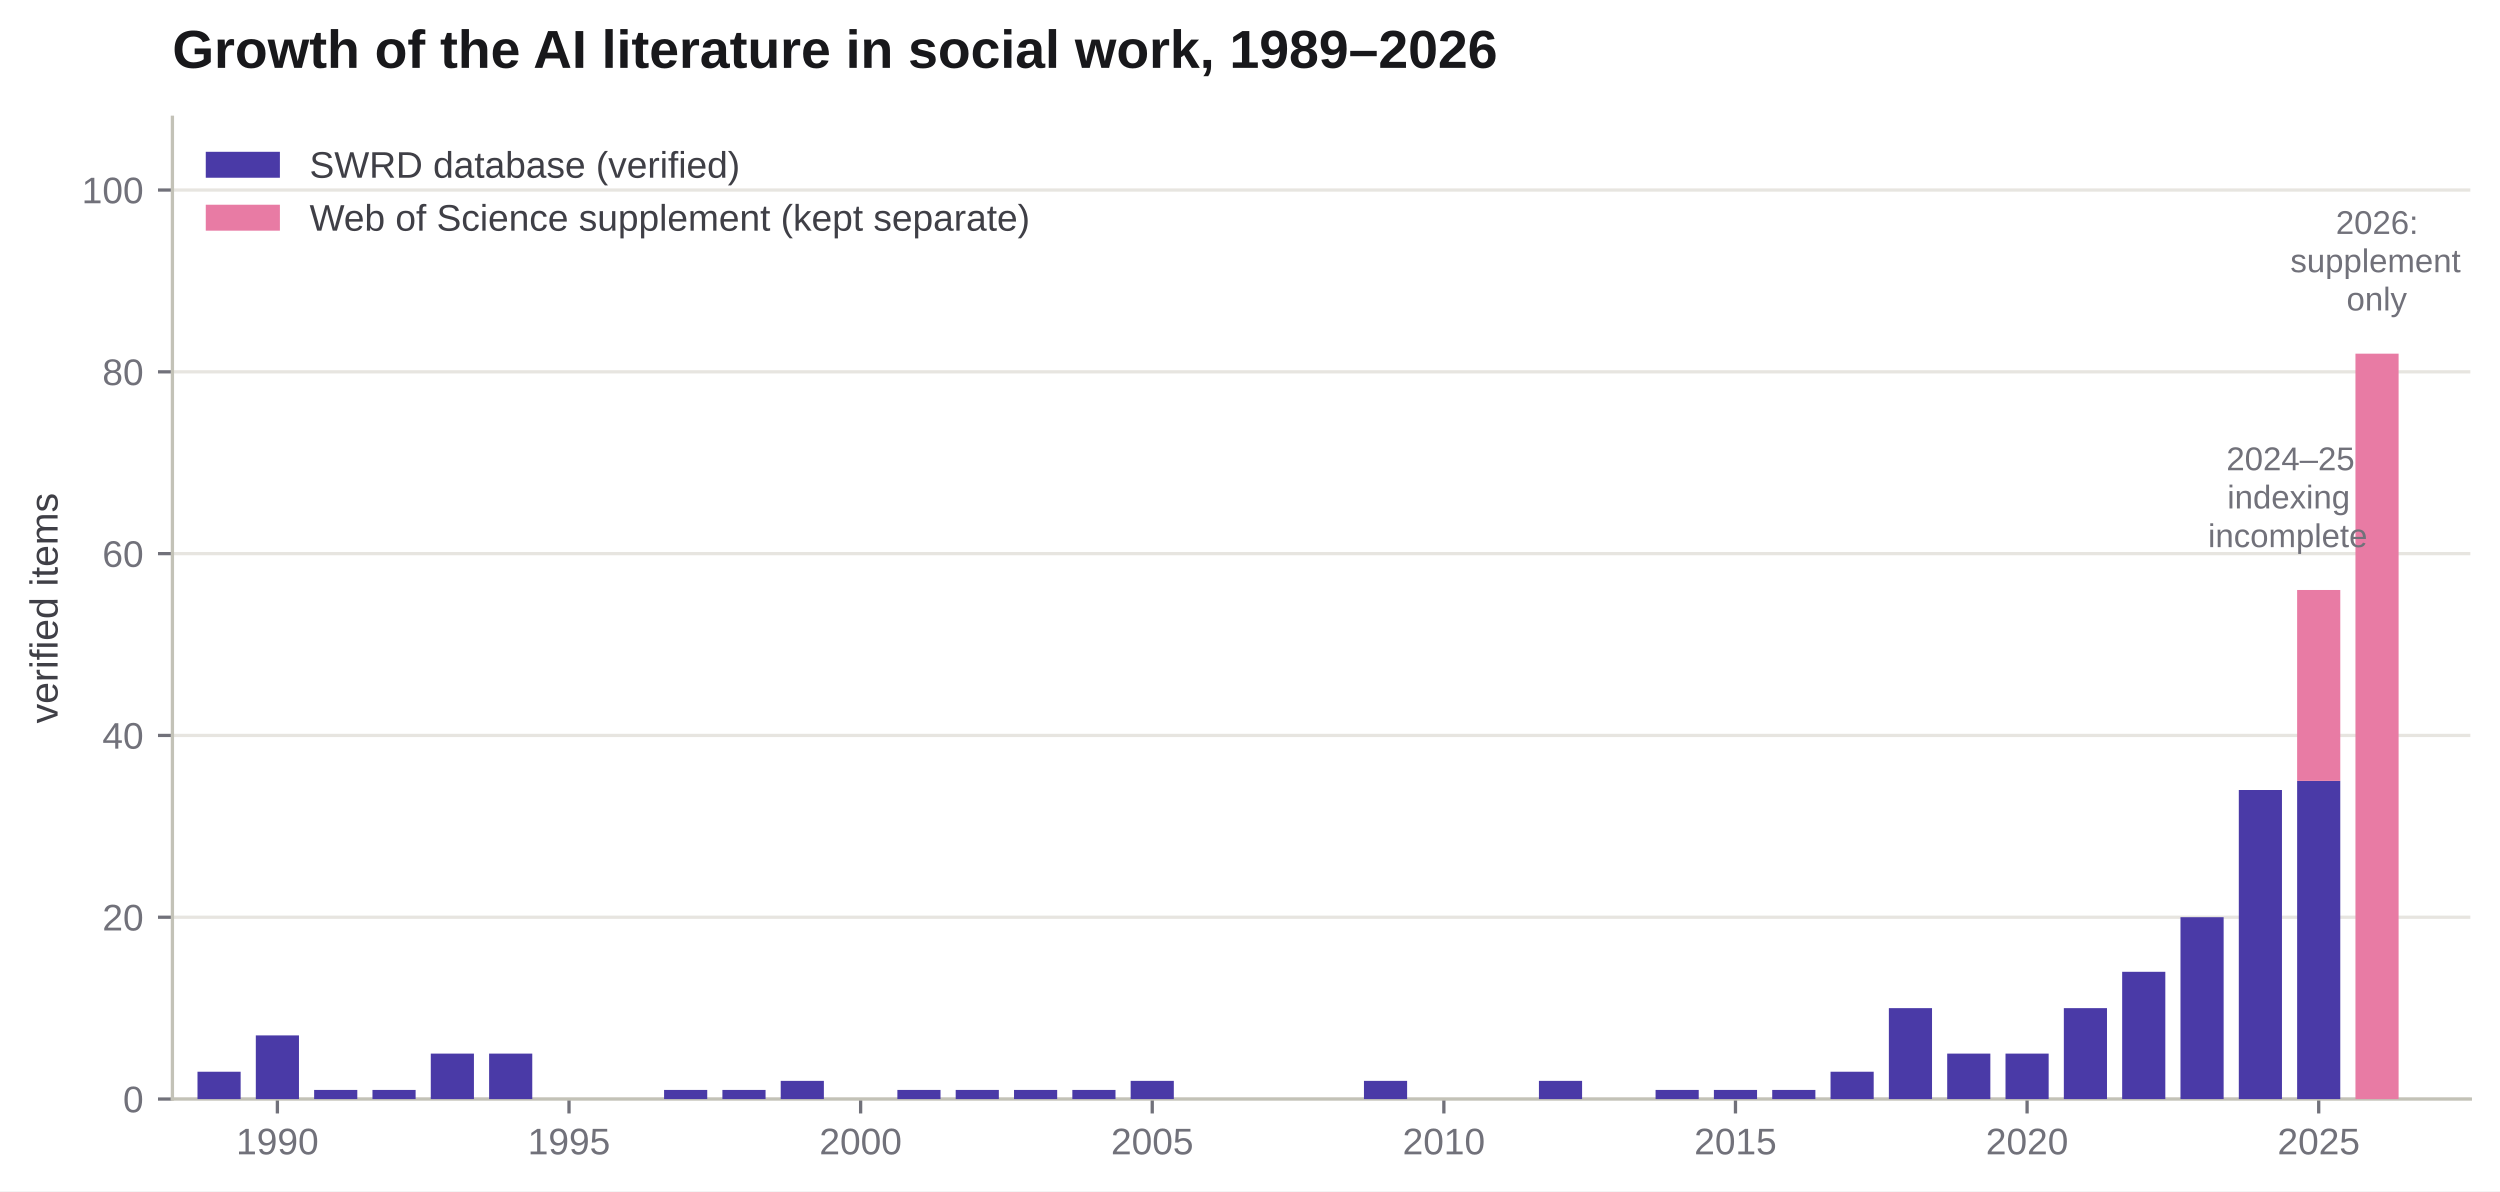
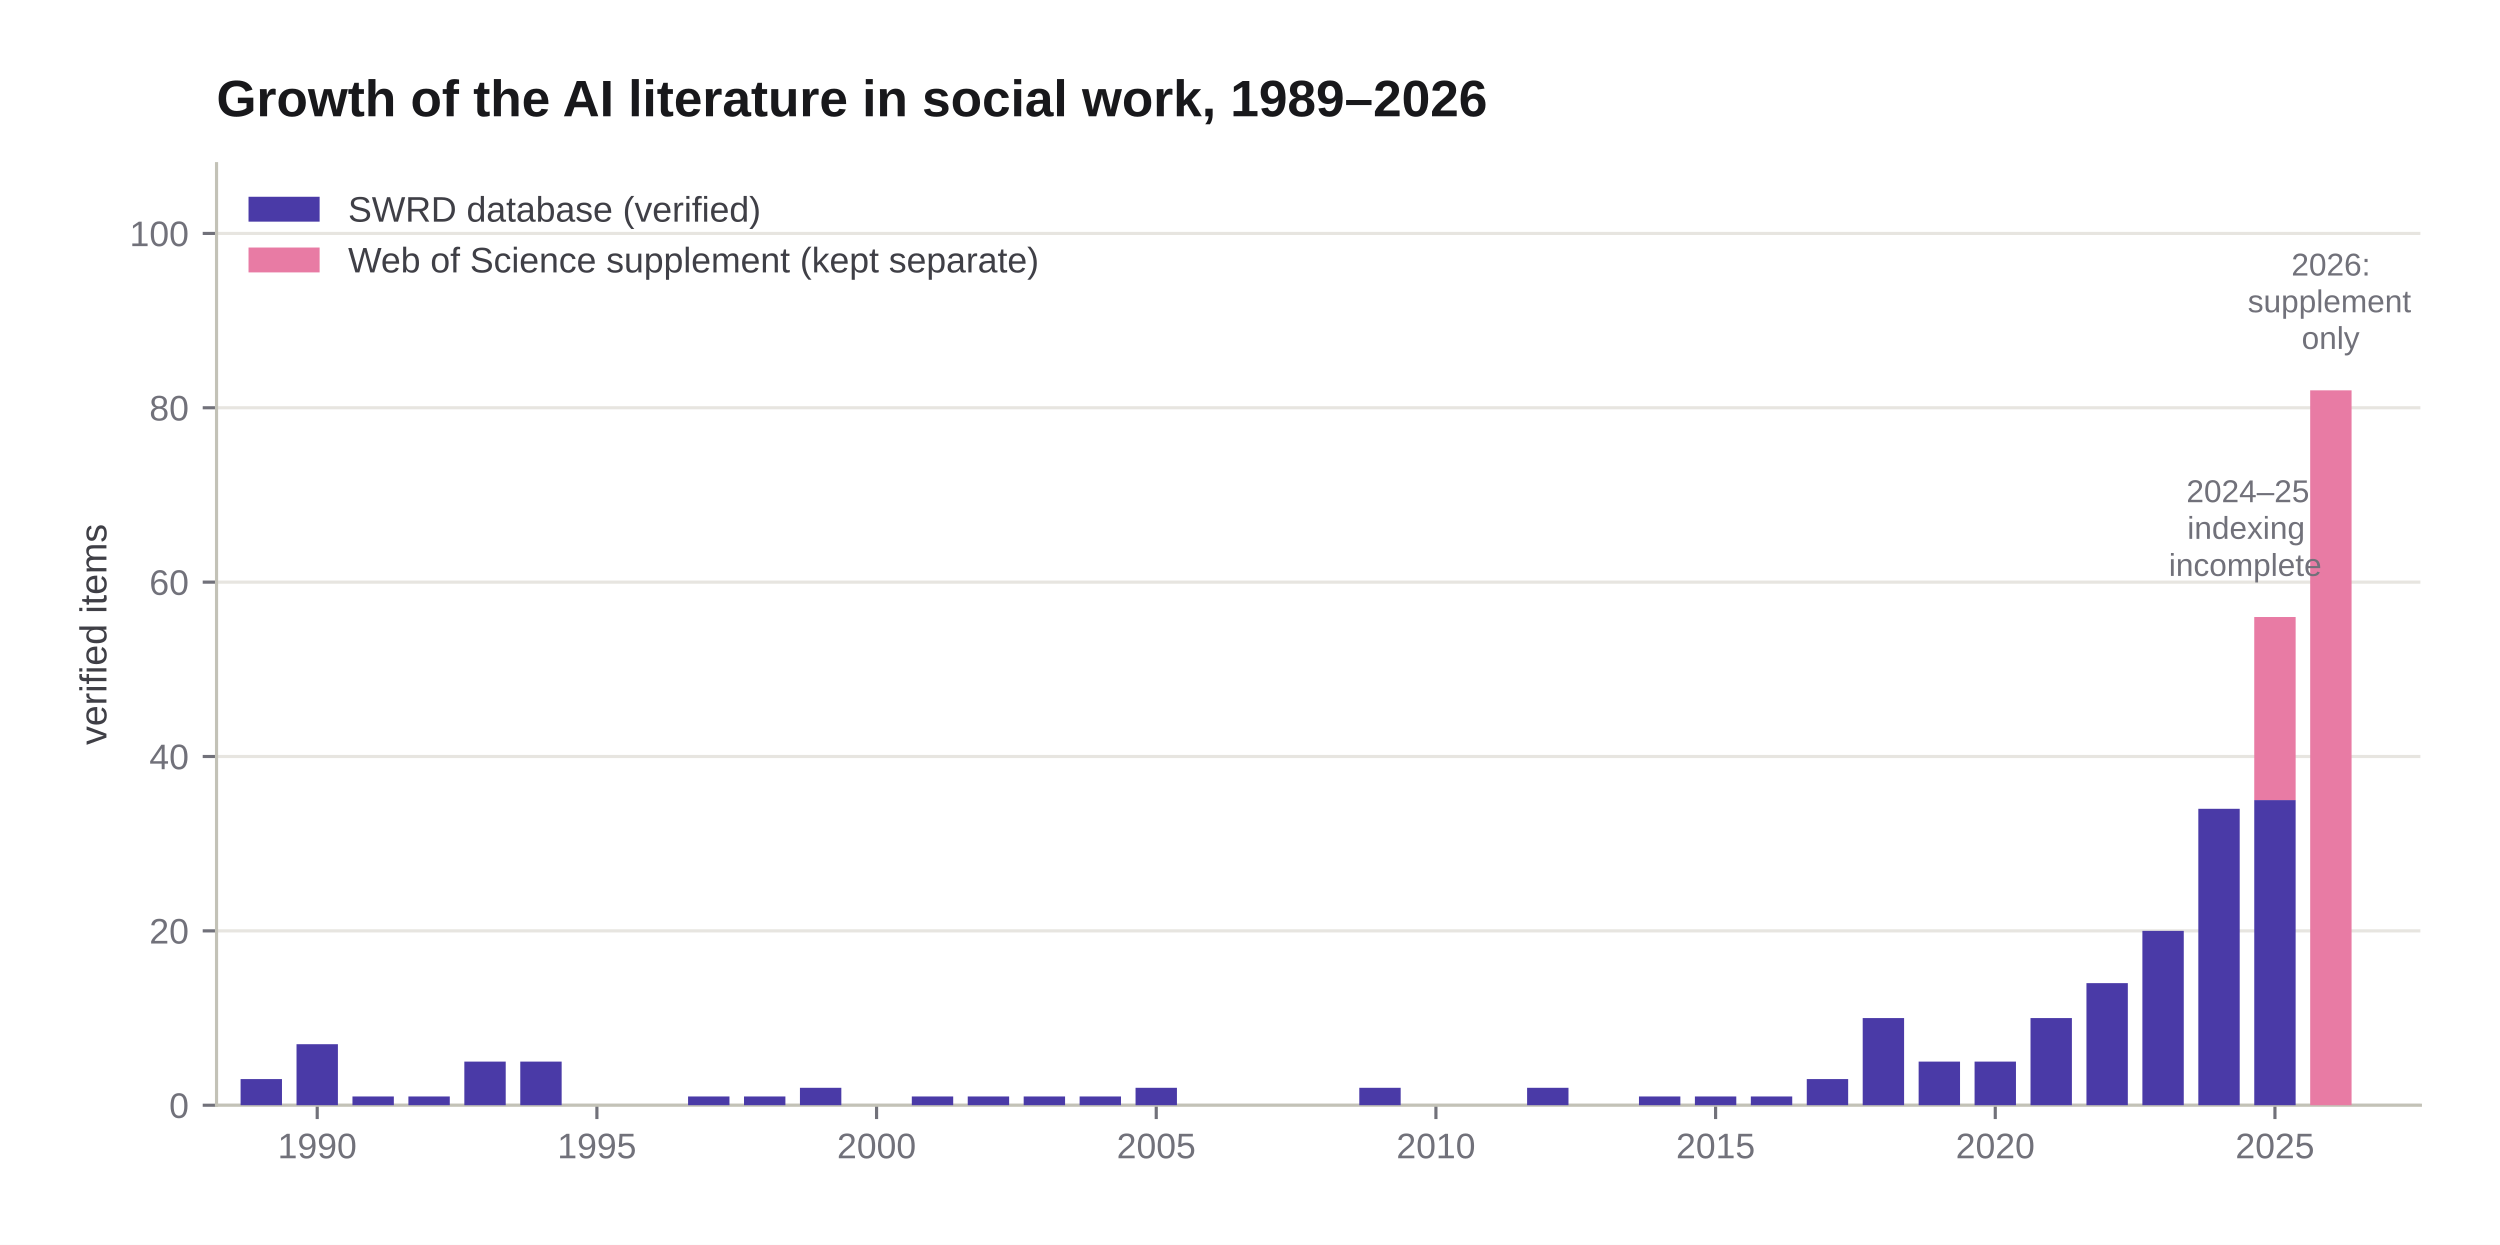
- <svg xmlns="http://www.w3.org/2000/svg" xmlns:xlink="http://www.w3.org/1999/xlink" width="607.066pt" height="289.275pt" viewBox="0 0 607.066 289.275" version="1.1">
+ <svg xmlns="http://www.w3.org/2000/svg" xmlns:xlink="http://www.w3.org/1999/xlink" width="632.986pt" height="315.195pt" viewBox="0 0 632.986 315.195" version="1.1">
  <defs>
    <style type="text/css">*{stroke-linejoin: round; stroke-linecap: butt}</style>
  </defs>
  <g id="figure_1">
    <g id="patch_1">
-       <path d="M 0 289.275  L 607.066 289.275  L 607.066 0  L 0 0  z " style="fill: #ffffff" />
+       <path d="M 0 315.195  L 632.986 315.195  L 632.986 0  L 0 0  z " style="fill: #ffffff" />
    </g>
    <g id="axes_1">
      <g id="patch_2">
-         <path d="M 41.866 266.875  L 599.866 266.875  L 599.866 28.483  L 41.866 28.483  z " style="fill: #ffffff" />
+         <path d="M 54.826 279.835  L 612.826 279.835  L 612.826 41.443  L 54.826 41.443  z " style="fill: #ffffff" />
      </g>
      <g id="matplotlib.axis_1">
        <g id="xtick_1">
          <g id="line2d_1">
            <defs>
-               <path id="m3ae54af417" d="M 0 0  L 0 3.5  " style="stroke: #71717a; stroke-width: 0.8" />
+               <path id="m0341bcce1b" d="M 0 0  L 0 3.5  " style="stroke: #71717a; stroke-width: 0.8" />
            </defs>
            <g>
-               <use xlink:href="#m3ae54af417" x="67.358" y="266.875" style="fill: #71717a; stroke: #71717a; stroke-width: 0.8" />
+               <use xlink:href="#m0341bcce1b" x="80.318" y="279.835" style="fill: #71717a; stroke: #71717a; stroke-width: 0.8" />
            </g>
          </g>
          <g id="text_1">
-             <text style="fill: #71717a; font: 9px 'IBM Plex Sans', 'system-ui', 'Helvetica Neue', 'Arial', sans-serif; text-anchor: middle" x="67.358" y="280.301" transform="rotate(-0 67.35809 280.3014)">1990</text>
+             <text style="fill: #71717a; font: 9px 'IBM Plex Sans', 'system-ui', 'Helvetica Neue', 'Arial', sans-serif; text-anchor: middle" x="80.318" y="293.261" transform="rotate(-0 80.31809 293.2614)">1990</text>
          </g>
        </g>
        <g id="xtick_2">
          <g id="line2d_2">
            <g>
-               <use xlink:href="#m3ae54af417" x="138.17" y="266.875" style="fill: #71717a; stroke: #71717a; stroke-width: 0.8" />
+               <use xlink:href="#m0341bcce1b" x="151.13" y="279.835" style="fill: #71717a; stroke: #71717a; stroke-width: 0.8" />
            </g>
          </g>
          <g id="text_2">
-             <text style="fill: #71717a; font: 9px 'IBM Plex Sans', 'system-ui', 'Helvetica Neue', 'Arial', sans-serif; text-anchor: middle" x="138.17" y="280.301" transform="rotate(-0 138.1703 280.3014)">1995</text>
+             <text style="fill: #71717a; font: 9px 'IBM Plex Sans', 'system-ui', 'Helvetica Neue', 'Arial', sans-serif; text-anchor: middle" x="151.13" y="293.261" transform="rotate(-0 151.1303 293.2614)">1995</text>
          </g>
        </g>
        <g id="xtick_3">
          <g id="line2d_3">
            <g>
-               <use xlink:href="#m3ae54af417" x="208.982" y="266.875" style="fill: #71717a; stroke: #71717a; stroke-width: 0.8" />
+               <use xlink:href="#m0341bcce1b" x="221.942" y="279.835" style="fill: #71717a; stroke: #71717a; stroke-width: 0.8" />
            </g>
          </g>
          <g id="text_3">
-             <text style="fill: #71717a; font: 9px 'IBM Plex Sans', 'system-ui', 'Helvetica Neue', 'Arial', sans-serif; text-anchor: middle" x="208.982" y="280.301" transform="rotate(-0 208.9825 280.3014)">2000</text>
+             <text style="fill: #71717a; font: 9px 'IBM Plex Sans', 'system-ui', 'Helvetica Neue', 'Arial', sans-serif; text-anchor: middle" x="221.942" y="293.261" transform="rotate(-0 221.9425 293.2614)">2000</text>
          </g>
        </g>
        <g id="xtick_4">
          <g id="line2d_4">
            <g>
-               <use xlink:href="#m3ae54af417" x="279.795" y="266.875" style="fill: #71717a; stroke: #71717a; stroke-width: 0.8" />
+               <use xlink:href="#m0341bcce1b" x="292.755" y="279.835" style="fill: #71717a; stroke: #71717a; stroke-width: 0.8" />
            </g>
          </g>
          <g id="text_4">
-             <text style="fill: #71717a; font: 9px 'IBM Plex Sans', 'system-ui', 'Helvetica Neue', 'Arial', sans-serif; text-anchor: middle" x="279.795" y="280.301" transform="rotate(-0 279.7946 280.3014)">2005</text>
+             <text style="fill: #71717a; font: 9px 'IBM Plex Sans', 'system-ui', 'Helvetica Neue', 'Arial', sans-serif; text-anchor: middle" x="292.755" y="293.261" transform="rotate(-0 292.7546 293.2614)">2005</text>
          </g>
        </g>
        <g id="xtick_5">
          <g id="line2d_5">
            <g>
-               <use xlink:href="#m3ae54af417" x="350.607" y="266.875" style="fill: #71717a; stroke: #71717a; stroke-width: 0.8" />
+               <use xlink:href="#m0341bcce1b" x="363.567" y="279.835" style="fill: #71717a; stroke: #71717a; stroke-width: 0.8" />
            </g>
          </g>
          <g id="text_5">
-             <text style="fill: #71717a; font: 9px 'IBM Plex Sans', 'system-ui', 'Helvetica Neue', 'Arial', sans-serif; text-anchor: middle" x="350.607" y="280.301" transform="rotate(-0 350.6068 280.3014)">2010</text>
+             <text style="fill: #71717a; font: 9px 'IBM Plex Sans', 'system-ui', 'Helvetica Neue', 'Arial', sans-serif; text-anchor: middle" x="363.567" y="293.261" transform="rotate(-0 363.5668 293.2614)">2010</text>
          </g>
        </g>
        <g id="xtick_6">
          <g id="line2d_6">
            <g>
-               <use xlink:href="#m3ae54af417" x="421.419" y="266.875" style="fill: #71717a; stroke: #71717a; stroke-width: 0.8" />
+               <use xlink:href="#m0341bcce1b" x="434.379" y="279.835" style="fill: #71717a; stroke: #71717a; stroke-width: 0.8" />
            </g>
          </g>
          <g id="text_6">
-             <text style="fill: #71717a; font: 9px 'IBM Plex Sans', 'system-ui', 'Helvetica Neue', 'Arial', sans-serif; text-anchor: middle" x="421.419" y="280.301" transform="rotate(-0 421.419 280.3014)">2015</text>
+             <text style="fill: #71717a; font: 9px 'IBM Plex Sans', 'system-ui', 'Helvetica Neue', 'Arial', sans-serif; text-anchor: middle" x="434.379" y="293.261" transform="rotate(-0 434.379 293.2614)">2015</text>
          </g>
        </g>
        <g id="xtick_7">
          <g id="line2d_7">
            <g>
-               <use xlink:href="#m3ae54af417" x="492.231" y="266.875" style="fill: #71717a; stroke: #71717a; stroke-width: 0.8" />
+               <use xlink:href="#m0341bcce1b" x="505.191" y="279.835" style="fill: #71717a; stroke: #71717a; stroke-width: 0.8" />
            </g>
          </g>
          <g id="text_7">
-             <text style="fill: #71717a; font: 9px 'IBM Plex Sans', 'system-ui', 'Helvetica Neue', 'Arial', sans-serif; text-anchor: middle" x="492.231" y="280.301" transform="rotate(-0 492.2312 280.3014)">2020</text>
+             <text style="fill: #71717a; font: 9px 'IBM Plex Sans', 'system-ui', 'Helvetica Neue', 'Arial', sans-serif; text-anchor: middle" x="505.191" y="293.261" transform="rotate(-0 505.1912 293.2614)">2020</text>
          </g>
        </g>
        <g id="xtick_8">
          <g id="line2d_8">
            <g>
-               <use xlink:href="#m3ae54af417" x="563.043" y="266.875" style="fill: #71717a; stroke: #71717a; stroke-width: 0.8" />
+               <use xlink:href="#m0341bcce1b" x="576.003" y="279.835" style="fill: #71717a; stroke: #71717a; stroke-width: 0.8" />
            </g>
          </g>
          <g id="text_8">
-             <text style="fill: #71717a; font: 9px 'IBM Plex Sans', 'system-ui', 'Helvetica Neue', 'Arial', sans-serif; text-anchor: middle" x="563.043" y="280.301" transform="rotate(-0 563.0434 280.3014)">2025</text>
+             <text style="fill: #71717a; font: 9px 'IBM Plex Sans', 'system-ui', 'Helvetica Neue', 'Arial', sans-serif; text-anchor: middle" x="576.003" y="293.261" transform="rotate(-0 576.0034 293.2614)">2025</text>
          </g>
        </g>
      </g>
      <g id="matplotlib.axis_2">
        <g id="ytick_1">
          <g id="line2d_9">
-             <path d="M 41.866 266.875  L 599.866 266.875  " clip-path="url(#p29a7cf1fbd)" style="fill: none; stroke: #e7e5e0; stroke-width: 0.8; stroke-linecap: square" />
+             <path d="M 54.826 279.835  L 612.826 279.835  " clip-path="url(#pa135ed81fd)" style="fill: none; stroke: #e7e5e0; stroke-width: 0.8; stroke-linecap: square" />
          </g>
          <g id="line2d_10">
            <defs>
-               <path id="m2641179e0e" d="M 0 0  L -3.5 0  " style="stroke: #71717a; stroke-width: 0.8" />
+               <path id="m60dfe4618b" d="M 0 0  L -3.5 0  " style="stroke: #71717a; stroke-width: 0.8" />
            </defs>
            <g>
-               <use xlink:href="#m2641179e0e" x="41.866" y="266.875" style="fill: #71717a; stroke: #71717a; stroke-width: 0.8" />
+               <use xlink:href="#m60dfe4618b" x="54.826" y="279.835" style="fill: #71717a; stroke: #71717a; stroke-width: 0.8" />
            </g>
          </g>
          <g id="text_9">
-             <text style="fill: #71717a; font: 9px 'IBM Plex Sans', 'system-ui', 'Helvetica Neue', 'Arial', sans-serif; text-anchor: end" x="34.866" y="270.088" transform="rotate(-0 34.8657 270.0881)">0</text>
+             <text style="fill: #71717a; font: 9px 'IBM Plex Sans', 'system-ui', 'Helvetica Neue', 'Arial', sans-serif; text-anchor: end" x="47.826" y="283.048" transform="rotate(-0 47.8257 283.0481)">0</text>
          </g>
        </g>
        <g id="ytick_2">
          <g id="line2d_11">
-             <path d="M 41.866 222.728  L 599.866 222.728  " clip-path="url(#p29a7cf1fbd)" style="fill: none; stroke: #e7e5e0; stroke-width: 0.8; stroke-linecap: square" />
+             <path d="M 54.826 235.688  L 612.826 235.688  " clip-path="url(#pa135ed81fd)" style="fill: none; stroke: #e7e5e0; stroke-width: 0.8; stroke-linecap: square" />
          </g>
          <g id="line2d_12">
            <g>
-               <use xlink:href="#m2641179e0e" x="41.866" y="222.728" style="fill: #71717a; stroke: #71717a; stroke-width: 0.8" />
+               <use xlink:href="#m60dfe4618b" x="54.826" y="235.688" style="fill: #71717a; stroke: #71717a; stroke-width: 0.8" />
            </g>
          </g>
          <g id="text_10">
-             <text style="fill: #71717a; font: 9px 'IBM Plex Sans', 'system-ui', 'Helvetica Neue', 'Arial', sans-serif; text-anchor: end" x="34.866" y="225.941" transform="rotate(-0 34.8657 225.9414)">20</text>
+             <text style="fill: #71717a; font: 9px 'IBM Plex Sans', 'system-ui', 'Helvetica Neue', 'Arial', sans-serif; text-anchor: end" x="47.826" y="238.901" transform="rotate(-0 47.8257 238.9014)">20</text>
          </g>
        </g>
        <g id="ytick_3">
          <g id="line2d_13">
-             <path d="M 41.866 178.581  L 599.866 178.581  " clip-path="url(#p29a7cf1fbd)" style="fill: none; stroke: #e7e5e0; stroke-width: 0.8; stroke-linecap: square" />
+             <path d="M 54.826 191.541  L 612.826 191.541  " clip-path="url(#pa135ed81fd)" style="fill: none; stroke: #e7e5e0; stroke-width: 0.8; stroke-linecap: square" />
          </g>
          <g id="line2d_14">
            <g>
-               <use xlink:href="#m2641179e0e" x="41.866" y="178.581" style="fill: #71717a; stroke: #71717a; stroke-width: 0.8" />
+               <use xlink:href="#m60dfe4618b" x="54.826" y="191.541" style="fill: #71717a; stroke: #71717a; stroke-width: 0.8" />
            </g>
          </g>
          <g id="text_11">
-             <text style="fill: #71717a; font: 9px 'IBM Plex Sans', 'system-ui', 'Helvetica Neue', 'Arial', sans-serif; text-anchor: end" x="34.866" y="181.795" transform="rotate(-0 34.8657 181.7948)">40</text>
+             <text style="fill: #71717a; font: 9px 'IBM Plex Sans', 'system-ui', 'Helvetica Neue', 'Arial', sans-serif; text-anchor: end" x="47.826" y="194.755" transform="rotate(-0 47.8257 194.7548)">40</text>
          </g>
        </g>
        <g id="ytick_4">
          <g id="line2d_15">
-             <path d="M 41.866 134.435  L 599.866 134.435  " clip-path="url(#p29a7cf1fbd)" style="fill: none; stroke: #e7e5e0; stroke-width: 0.8; stroke-linecap: square" />
+             <path d="M 54.826 147.395  L 612.826 147.395  " clip-path="url(#pa135ed81fd)" style="fill: none; stroke: #e7e5e0; stroke-width: 0.8; stroke-linecap: square" />
          </g>
          <g id="line2d_16">
            <g>
-               <use xlink:href="#m2641179e0e" x="41.866" y="134.435" style="fill: #71717a; stroke: #71717a; stroke-width: 0.8" />
+               <use xlink:href="#m60dfe4618b" x="54.826" y="147.395" style="fill: #71717a; stroke: #71717a; stroke-width: 0.8" />
            </g>
          </g>
          <g id="text_12">
-             <text style="fill: #71717a; font: 9px 'IBM Plex Sans', 'system-ui', 'Helvetica Neue', 'Arial', sans-serif; text-anchor: end" x="34.866" y="137.648" transform="rotate(-0 34.8657 137.6481)">60</text>
+             <text style="fill: #71717a; font: 9px 'IBM Plex Sans', 'system-ui', 'Helvetica Neue', 'Arial', sans-serif; text-anchor: end" x="47.826" y="150.608" transform="rotate(-0 47.8257 150.6081)">60</text>
          </g>
        </g>
        <g id="ytick_5">
          <g id="line2d_17">
-             <path d="M 41.866 90.288  L 599.866 90.288  " clip-path="url(#p29a7cf1fbd)" style="fill: none; stroke: #e7e5e0; stroke-width: 0.8; stroke-linecap: square" />
+             <path d="M 54.826 103.248  L 612.826 103.248  " clip-path="url(#pa135ed81fd)" style="fill: none; stroke: #e7e5e0; stroke-width: 0.8; stroke-linecap: square" />
          </g>
          <g id="line2d_18">
            <g>
-               <use xlink:href="#m2641179e0e" x="41.866" y="90.288" style="fill: #71717a; stroke: #71717a; stroke-width: 0.8" />
+               <use xlink:href="#m60dfe4618b" x="54.826" y="103.248" style="fill: #71717a; stroke: #71717a; stroke-width: 0.8" />
            </g>
          </g>
          <g id="text_13">
-             <text style="fill: #71717a; font: 9px 'IBM Plex Sans', 'system-ui', 'Helvetica Neue', 'Arial', sans-serif; text-anchor: end" x="34.866" y="93.501" transform="rotate(-0 34.8657 93.50143)">80</text>
+             <text style="fill: #71717a; font: 9px 'IBM Plex Sans', 'system-ui', 'Helvetica Neue', 'Arial', sans-serif; text-anchor: end" x="47.826" y="106.461" transform="rotate(-0 47.8257 106.4614)">80</text>
          </g>
        </g>
        <g id="ytick_6">
          <g id="line2d_19">
-             <path d="M 41.866 46.141  L 599.866 46.141  " clip-path="url(#p29a7cf1fbd)" style="fill: none; stroke: #e7e5e0; stroke-width: 0.8; stroke-linecap: square" />
+             <path d="M 54.826 59.101  L 612.826 59.101  " clip-path="url(#pa135ed81fd)" style="fill: none; stroke: #e7e5e0; stroke-width: 0.8; stroke-linecap: square" />
          </g>
          <g id="line2d_20">
            <g>
-               <use xlink:href="#m2641179e0e" x="41.866" y="46.141" style="fill: #71717a; stroke: #71717a; stroke-width: 0.8" />
+               <use xlink:href="#m60dfe4618b" x="54.826" y="59.101" style="fill: #71717a; stroke: #71717a; stroke-width: 0.8" />
            </g>
          </g>
          <g id="text_14">
-             <text style="fill: #71717a; font: 9px 'IBM Plex Sans', 'system-ui', 'Helvetica Neue', 'Arial', sans-serif; text-anchor: end" x="34.866" y="49.355" transform="rotate(-0 34.8657 49.35476)">100</text>
+             <text style="fill: #71717a; font: 9px 'IBM Plex Sans', 'system-ui', 'Helvetica Neue', 'Arial', sans-serif; text-anchor: end" x="47.826" y="62.315" transform="rotate(-0 47.8257 62.31476)">100</text>
          </g>
        </g>
        <g id="text_15">
-           <text style="fill: #3f3f46; font: 9.5px 'IBM Plex Sans', 'system-ui', 'Helvetica Neue', 'Arial', sans-serif; text-anchor: middle" x="13.984" y="147.679" transform="rotate(-90 13.98359 147.6788)">verified items</text>
+           <text style="fill: #3f3f46; font: 9.5px 'IBM Plex Sans', 'system-ui', 'Helvetica Neue', 'Arial', sans-serif; text-anchor: middle" x="26.944" y="160.639" transform="rotate(-90 26.94359 160.6388)">verified items</text>
        </g>
      </g>
      <g id="patch_3">
-         <path d="M 41.866 266.875  L 41.866 28.483  " style="fill: none; stroke: #c3c2b7; stroke-width: 0.8; stroke-linejoin: miter; stroke-linecap: square" />
+         <path d="M 54.826 279.835  L 54.826 41.443  " style="fill: none; stroke: #c3c2b7; stroke-width: 0.8; stroke-linejoin: miter; stroke-linecap: square" />
      </g>
      <g id="patch_4">
-         <path d="M 41.866 266.875  L 599.866 266.875  " style="fill: none; stroke: #c3c2b7; stroke-width: 0.8; stroke-linejoin: miter; stroke-linecap: square" />
+         <path d="M 54.826 279.835  L 612.826 279.835  " style="fill: none; stroke: #c3c2b7; stroke-width: 0.8; stroke-linejoin: miter; stroke-linecap: square" />
      </g>
      <g id="patch_5">
-         <path d="M 47.956 266.875  L 58.436 266.875  L 58.436 260.253  L 47.956 260.253  z " clip-path="url(#p29a7cf1fbd)" style="fill: #4a3aa7" />
+         <path d="M 60.916 279.835  L 71.396 279.835  L 71.396 273.213  L 60.916 273.213  z " clip-path="url(#pa135ed81fd)" style="fill: #4a3aa7" />
      </g>
      <g id="patch_6">
-         <path d="M 62.118 266.875  L 72.598 266.875  L 72.598 251.423  L 62.118 251.423  z " clip-path="url(#p29a7cf1fbd)" style="fill: #4a3aa7" />
+         <path d="M 75.078 279.835  L 85.558 279.835  L 85.558 264.383  L 75.078 264.383  z " clip-path="url(#pa135ed81fd)" style="fill: #4a3aa7" />
      </g>
      <g id="patch_7">
-         <path d="M 76.28 266.875  L 86.761 266.875  L 86.761 264.667  L 76.28 264.667  z " clip-path="url(#p29a7cf1fbd)" style="fill: #4a3aa7" />
+         <path d="M 89.24 279.835  L 99.721 279.835  L 99.721 277.627  L 89.24 277.627  z " clip-path="url(#pa135ed81fd)" style="fill: #4a3aa7" />
      </g>
      <g id="patch_8">
-         <path d="M 90.443 266.875  L 100.923 266.875  L 100.923 264.667  L 90.443 264.667  z " clip-path="url(#p29a7cf1fbd)" style="fill: #4a3aa7" />
+         <path d="M 103.403 279.835  L 113.883 279.835  L 113.883 277.627  L 103.403 277.627  z " clip-path="url(#pa135ed81fd)" style="fill: #4a3aa7" />
      </g>
      <g id="patch_9">
-         <path d="M 104.605 266.875  L 115.085 266.875  L 115.085 255.838  L 104.605 255.838  z " clip-path="url(#p29a7cf1fbd)" style="fill: #4a3aa7" />
+         <path d="M 117.565 279.835  L 128.046 279.835  L 128.046 268.798  L 117.565 268.798  z " clip-path="url(#pa135ed81fd)" style="fill: #4a3aa7" />
      </g>
      <g id="patch_10">
-         <path d="M 118.768 266.875  L 129.248 266.875  L 129.248 255.838  L 118.768 255.838  z " clip-path="url(#p29a7cf1fbd)" style="fill: #4a3aa7" />
+         <path d="M 131.728 279.835  L 142.208 279.835  L 142.208 268.798  L 131.728 268.798  z " clip-path="url(#pa135ed81fd)" style="fill: #4a3aa7" />
      </g>
      <g id="patch_11">
-         <path d="M 132.93 266.875  L 143.41 266.875  L 143.41 266.875  L 132.93 266.875  z " clip-path="url(#p29a7cf1fbd)" style="fill: #4a3aa7" />
+         <path d="M 145.89 279.835  L 156.37 279.835  L 156.37 279.835  L 145.89 279.835  z " clip-path="url(#pa135ed81fd)" style="fill: #4a3aa7" />
      </g>
      <g id="patch_12">
-         <path d="M 147.093 266.875  L 157.573 266.875  L 157.573 266.875  L 147.093 266.875  z " clip-path="url(#p29a7cf1fbd)" style="fill: #4a3aa7" />
+         <path d="M 160.053 279.835  L 170.533 279.835  L 170.533 279.835  L 160.053 279.835  z " clip-path="url(#pa135ed81fd)" style="fill: #4a3aa7" />
      </g>
      <g id="patch_13">
-         <path d="M 161.255 266.875  L 171.735 266.875  L 171.735 264.667  L 161.255 264.667  z " clip-path="url(#p29a7cf1fbd)" style="fill: #4a3aa7" />
+         <path d="M 174.215 279.835  L 184.695 279.835  L 184.695 277.627  L 174.215 277.627  z " clip-path="url(#pa135ed81fd)" style="fill: #4a3aa7" />
      </g>
      <g id="patch_14">
-         <path d="M 175.417 266.875  L 185.898 266.875  L 185.898 264.667  L 175.417 264.667  z " clip-path="url(#p29a7cf1fbd)" style="fill: #4a3aa7" />
+         <path d="M 188.377 279.835  L 198.858 279.835  L 198.858 277.627  L 188.377 277.627  z " clip-path="url(#pa135ed81fd)" style="fill: #4a3aa7" />
      </g>
      <g id="patch_15">
-         <path d="M 189.58 266.875  L 200.06 266.875  L 200.06 262.46  L 189.58 262.46  z " clip-path="url(#p29a7cf1fbd)" style="fill: #4a3aa7" />
+         <path d="M 202.54 279.835  L 213.02 279.835  L 213.02 275.42  L 202.54 275.42  z " clip-path="url(#pa135ed81fd)" style="fill: #4a3aa7" />
      </g>
      <g id="patch_16">
-         <path d="M 203.742 266.875  L 214.223 266.875  L 214.223 266.875  L 203.742 266.875  z " clip-path="url(#p29a7cf1fbd)" style="fill: #4a3aa7" />
+         <path d="M 216.702 279.835  L 227.183 279.835  L 227.183 279.835  L 216.702 279.835  z " clip-path="url(#pa135ed81fd)" style="fill: #4a3aa7" />
      </g>
      <g id="patch_17">
-         <path d="M 217.905 266.875  L 228.385 266.875  L 228.385 264.667  L 217.905 264.667  z " clip-path="url(#p29a7cf1fbd)" style="fill: #4a3aa7" />
+         <path d="M 230.865 279.835  L 241.345 279.835  L 241.345 277.627  L 230.865 277.627  z " clip-path="url(#pa135ed81fd)" style="fill: #4a3aa7" />
      </g>
      <g id="patch_18">
-         <path d="M 232.067 266.875  L 242.547 266.875  L 242.547 264.667  L 232.067 264.667  z " clip-path="url(#p29a7cf1fbd)" style="fill: #4a3aa7" />
+         <path d="M 245.027 279.835  L 255.507 279.835  L 255.507 277.627  L 245.027 277.627  z " clip-path="url(#pa135ed81fd)" style="fill: #4a3aa7" />
      </g>
      <g id="patch_19">
-         <path d="M 246.23 266.875  L 256.71 266.875  L 256.71 264.667  L 246.23 264.667  z " clip-path="url(#p29a7cf1fbd)" style="fill: #4a3aa7" />
+         <path d="M 259.19 279.835  L 269.67 279.835  L 269.67 277.627  L 259.19 277.627  z " clip-path="url(#pa135ed81fd)" style="fill: #4a3aa7" />
      </g>
      <g id="patch_20">
-         <path d="M 260.392 266.875  L 270.872 266.875  L 270.872 264.667  L 260.392 264.667  z " clip-path="url(#p29a7cf1fbd)" style="fill: #4a3aa7" />
+         <path d="M 273.352 279.835  L 283.832 279.835  L 283.832 277.627  L 273.352 277.627  z " clip-path="url(#pa135ed81fd)" style="fill: #4a3aa7" />
      </g>
      <g id="patch_21">
-         <path d="M 274.555 266.875  L 285.035 266.875  L 285.035 262.46  L 274.555 262.46  z " clip-path="url(#p29a7cf1fbd)" style="fill: #4a3aa7" />
+         <path d="M 287.515 279.835  L 297.995 279.835  L 297.995 275.42  L 287.515 275.42  z " clip-path="url(#pa135ed81fd)" style="fill: #4a3aa7" />
      </g>
      <g id="patch_22">
-         <path d="M 288.717 266.875  L 299.197 266.875  L 299.197 266.875  L 288.717 266.875  z " clip-path="url(#p29a7cf1fbd)" style="fill: #4a3aa7" />
+         <path d="M 301.677 279.835  L 312.157 279.835  L 312.157 279.835  L 301.677 279.835  z " clip-path="url(#pa135ed81fd)" style="fill: #4a3aa7" />
      </g>
      <g id="patch_23">
-         <path d="M 302.879 266.875  L 313.36 266.875  L 313.36 266.875  L 302.879 266.875  z " clip-path="url(#p29a7cf1fbd)" style="fill: #4a3aa7" />
+         <path d="M 315.839 279.835  L 326.32 279.835  L 326.32 279.835  L 315.839 279.835  z " clip-path="url(#pa135ed81fd)" style="fill: #4a3aa7" />
      </g>
      <g id="patch_24">
-         <path d="M 317.042 266.875  L 327.522 266.875  L 327.522 266.875  L 317.042 266.875  z " clip-path="url(#p29a7cf1fbd)" style="fill: #4a3aa7" />
+         <path d="M 330.002 279.835  L 340.482 279.835  L 340.482 279.835  L 330.002 279.835  z " clip-path="url(#pa135ed81fd)" style="fill: #4a3aa7" />
      </g>
      <g id="patch_25">
-         <path d="M 331.204 266.875  L 341.684 266.875  L 341.684 262.46  L 331.204 262.46  z " clip-path="url(#p29a7cf1fbd)" style="fill: #4a3aa7" />
+         <path d="M 344.164 279.835  L 354.644 279.835  L 354.644 275.42  L 344.164 275.42  z " clip-path="url(#pa135ed81fd)" style="fill: #4a3aa7" />
      </g>
      <g id="patch_26">
-         <path d="M 345.367 266.875  L 355.847 266.875  L 355.847 266.875  L 345.367 266.875  z " clip-path="url(#p29a7cf1fbd)" style="fill: #4a3aa7" />
+         <path d="M 358.327 279.835  L 368.807 279.835  L 368.807 279.835  L 358.327 279.835  z " clip-path="url(#pa135ed81fd)" style="fill: #4a3aa7" />
      </g>
      <g id="patch_27">
-         <path d="M 359.529 266.875  L 370.009 266.875  L 370.009 266.875  L 359.529 266.875  z " clip-path="url(#p29a7cf1fbd)" style="fill: #4a3aa7" />
+         <path d="M 372.489 279.835  L 382.969 279.835  L 382.969 279.835  L 372.489 279.835  z " clip-path="url(#pa135ed81fd)" style="fill: #4a3aa7" />
      </g>
      <g id="patch_28">
-         <path d="M 373.692 266.875  L 384.172 266.875  L 384.172 262.46  L 373.692 262.46  z " clip-path="url(#p29a7cf1fbd)" style="fill: #4a3aa7" />
+         <path d="M 386.652 279.835  L 397.132 279.835  L 397.132 275.42  L 386.652 275.42  z " clip-path="url(#pa135ed81fd)" style="fill: #4a3aa7" />
      </g>
      <g id="patch_29">
-         <path d="M 387.854 266.875  L 398.334 266.875  L 398.334 266.875  L 387.854 266.875  z " clip-path="url(#p29a7cf1fbd)" style="fill: #4a3aa7" />
+         <path d="M 400.814 279.835  L 411.294 279.835  L 411.294 279.835  L 400.814 279.835  z " clip-path="url(#pa135ed81fd)" style="fill: #4a3aa7" />
      </g>
      <g id="patch_30">
-         <path d="M 402.016 266.875  L 412.497 266.875  L 412.497 264.667  L 402.016 264.667  z " clip-path="url(#p29a7cf1fbd)" style="fill: #4a3aa7" />
+         <path d="M 414.976 279.835  L 425.457 279.835  L 425.457 277.627  L 414.976 277.627  z " clip-path="url(#pa135ed81fd)" style="fill: #4a3aa7" />
      </g>
      <g id="patch_31">
-         <path d="M 416.179 266.875  L 426.659 266.875  L 426.659 264.667  L 416.179 264.667  z " clip-path="url(#p29a7cf1fbd)" style="fill: #4a3aa7" />
+         <path d="M 429.139 279.835  L 439.619 279.835  L 439.619 277.627  L 429.139 277.627  z " clip-path="url(#pa135ed81fd)" style="fill: #4a3aa7" />
      </g>
      <g id="patch_32">
-         <path d="M 430.341 266.875  L 440.822 266.875  L 440.822 264.667  L 430.341 264.667  z " clip-path="url(#p29a7cf1fbd)" style="fill: #4a3aa7" />
+         <path d="M 443.301 279.835  L 453.782 279.835  L 453.782 277.627  L 443.301 277.627  z " clip-path="url(#pa135ed81fd)" style="fill: #4a3aa7" />
      </g>
      <g id="patch_33">
-         <path d="M 444.504 266.875  L 454.984 266.875  L 454.984 260.253  L 444.504 260.253  z " clip-path="url(#p29a7cf1fbd)" style="fill: #4a3aa7" />
+         <path d="M 457.464 279.835  L 467.944 279.835  L 467.944 273.213  L 457.464 273.213  z " clip-path="url(#pa135ed81fd)" style="fill: #4a3aa7" />
      </g>
      <g id="patch_34">
-         <path d="M 458.666 266.875  L 469.146 266.875  L 469.146 244.801  L 458.666 244.801  z " clip-path="url(#p29a7cf1fbd)" style="fill: #4a3aa7" />
+         <path d="M 471.626 279.835  L 482.106 279.835  L 482.106 257.761  L 471.626 257.761  z " clip-path="url(#pa135ed81fd)" style="fill: #4a3aa7" />
      </g>
      <g id="patch_35">
-         <path d="M 472.829 266.875  L 483.309 266.875  L 483.309 255.838  L 472.829 255.838  z " clip-path="url(#p29a7cf1fbd)" style="fill: #4a3aa7" />
+         <path d="M 485.789 279.835  L 496.269 279.835  L 496.269 268.798  L 485.789 268.798  z " clip-path="url(#pa135ed81fd)" style="fill: #4a3aa7" />
      </g>
      <g id="patch_36">
-         <path d="M 486.991 266.875  L 497.471 266.875  L 497.471 255.838  L 486.991 255.838  z " clip-path="url(#p29a7cf1fbd)" style="fill: #4a3aa7" />
+         <path d="M 499.951 279.835  L 510.431 279.835  L 510.431 268.798  L 499.951 268.798  z " clip-path="url(#pa135ed81fd)" style="fill: #4a3aa7" />
      </g>
      <g id="patch_37">
-         <path d="M 501.154 266.875  L 511.634 266.875  L 511.634 244.801  L 501.154 244.801  z " clip-path="url(#p29a7cf1fbd)" style="fill: #4a3aa7" />
+         <path d="M 514.114 279.835  L 524.594 279.835  L 524.594 257.761  L 514.114 257.761  z " clip-path="url(#pa135ed81fd)" style="fill: #4a3aa7" />
      </g>
      <g id="patch_38">
-         <path d="M 515.316 266.875  L 525.796 266.875  L 525.796 235.972  L 515.316 235.972  z " clip-path="url(#p29a7cf1fbd)" style="fill: #4a3aa7" />
+         <path d="M 528.276 279.835  L 538.756 279.835  L 538.756 248.932  L 528.276 248.932  z " clip-path="url(#pa135ed81fd)" style="fill: #4a3aa7" />
      </g>
      <g id="patch_39">
-         <path d="M 529.478 266.875  L 539.959 266.875  L 539.959 222.728  L 529.478 222.728  z " clip-path="url(#p29a7cf1fbd)" style="fill: #4a3aa7" />
+         <path d="M 542.438 279.835  L 552.919 279.835  L 552.919 235.688  L 542.438 235.688  z " clip-path="url(#pa135ed81fd)" style="fill: #4a3aa7" />
      </g>
      <g id="patch_40">
-         <path d="M 543.641 266.875  L 554.121 266.875  L 554.121 191.825  L 543.641 191.825  z " clip-path="url(#p29a7cf1fbd)" style="fill: #4a3aa7" />
+         <path d="M 556.601 279.835  L 567.081 279.835  L 567.081 204.785  L 556.601 204.785  z " clip-path="url(#pa135ed81fd)" style="fill: #4a3aa7" />
      </g>
      <g id="patch_41">
-         <path d="M 557.803 266.875  L 568.283 266.875  L 568.283 189.618  L 557.803 189.618  z " clip-path="url(#p29a7cf1fbd)" style="fill: #4a3aa7" />
+         <path d="M 570.763 279.835  L 581.243 279.835  L 581.243 202.578  L 570.763 202.578  z " clip-path="url(#pa135ed81fd)" style="fill: #4a3aa7" />
      </g>
      <g id="patch_42">
-         <path d="M 571.966 266.875  L 582.446 266.875  L 582.446 266.875  L 571.966 266.875  z " clip-path="url(#p29a7cf1fbd)" style="fill: #4a3aa7" />
+         <path d="M 584.926 279.835  L 595.406 279.835  L 595.406 279.835  L 584.926 279.835  z " clip-path="url(#pa135ed81fd)" style="fill: #4a3aa7" />
      </g>
      <g id="patch_43">
-         <path d="M 47.956 260.253  L 58.436 260.253  L 58.436 260.253  L 47.956 260.253  z " clip-path="url(#p29a7cf1fbd)" style="fill: #e87ba4" />
+         <path d="M 60.916 273.213  L 71.396 273.213  L 71.396 273.213  L 60.916 273.213  z " clip-path="url(#pa135ed81fd)" style="fill: #e87ba4" />
      </g>
      <g id="patch_44">
-         <path d="M 62.118 251.423  L 72.598 251.423  L 72.598 251.423  L 62.118 251.423  z " clip-path="url(#p29a7cf1fbd)" style="fill: #e87ba4" />
+         <path d="M 75.078 264.383  L 85.558 264.383  L 85.558 264.383  L 75.078 264.383  z " clip-path="url(#pa135ed81fd)" style="fill: #e87ba4" />
      </g>
      <g id="patch_45">
-         <path d="M 76.28 264.667  L 86.761 264.667  L 86.761 264.667  L 76.28 264.667  z " clip-path="url(#p29a7cf1fbd)" style="fill: #e87ba4" />
+         <path d="M 89.24 277.627  L 99.721 277.627  L 99.721 277.627  L 89.24 277.627  z " clip-path="url(#pa135ed81fd)" style="fill: #e87ba4" />
      </g>
      <g id="patch_46">
-         <path d="M 90.443 264.667  L 100.923 264.667  L 100.923 264.667  L 90.443 264.667  z " clip-path="url(#p29a7cf1fbd)" style="fill: #e87ba4" />
+         <path d="M 103.403 277.627  L 113.883 277.627  L 113.883 277.627  L 103.403 277.627  z " clip-path="url(#pa135ed81fd)" style="fill: #e87ba4" />
      </g>
      <g id="patch_47">
-         <path d="M 104.605 255.838  L 115.085 255.838  L 115.085 255.838  L 104.605 255.838  z " clip-path="url(#p29a7cf1fbd)" style="fill: #e87ba4" />
+         <path d="M 117.565 268.798  L 128.046 268.798  L 128.046 268.798  L 117.565 268.798  z " clip-path="url(#pa135ed81fd)" style="fill: #e87ba4" />
      </g>
      <g id="patch_48">
-         <path d="M 118.768 255.838  L 129.248 255.838  L 129.248 255.838  L 118.768 255.838  z " clip-path="url(#p29a7cf1fbd)" style="fill: #e87ba4" />
+         <path d="M 131.728 268.798  L 142.208 268.798  L 142.208 268.798  L 131.728 268.798  z " clip-path="url(#pa135ed81fd)" style="fill: #e87ba4" />
      </g>
      <g id="patch_49">
-         <path d="M 132.93 266.875  L 143.41 266.875  L 143.41 266.875  L 132.93 266.875  z " clip-path="url(#p29a7cf1fbd)" style="fill: #e87ba4" />
+         <path d="M 145.89 279.835  L 156.37 279.835  L 156.37 279.835  L 145.89 279.835  z " clip-path="url(#pa135ed81fd)" style="fill: #e87ba4" />
      </g>
      <g id="patch_50">
-         <path d="M 147.093 266.875  L 157.573 266.875  L 157.573 266.875  L 147.093 266.875  z " clip-path="url(#p29a7cf1fbd)" style="fill: #e87ba4" />
+         <path d="M 160.053 279.835  L 170.533 279.835  L 170.533 279.835  L 160.053 279.835  z " clip-path="url(#pa135ed81fd)" style="fill: #e87ba4" />
      </g>
      <g id="patch_51">
-         <path d="M 161.255 264.667  L 171.735 264.667  L 171.735 264.667  L 161.255 264.667  z " clip-path="url(#p29a7cf1fbd)" style="fill: #e87ba4" />
+         <path d="M 174.215 277.627  L 184.695 277.627  L 184.695 277.627  L 174.215 277.627  z " clip-path="url(#pa135ed81fd)" style="fill: #e87ba4" />
      </g>
      <g id="patch_52">
-         <path d="M 175.417 264.667  L 185.898 264.667  L 185.898 264.667  L 175.417 264.667  z " clip-path="url(#p29a7cf1fbd)" style="fill: #e87ba4" />
+         <path d="M 188.377 277.627  L 198.858 277.627  L 198.858 277.627  L 188.377 277.627  z " clip-path="url(#pa135ed81fd)" style="fill: #e87ba4" />
      </g>
      <g id="patch_53">
-         <path d="M 189.58 262.46  L 200.06 262.46  L 200.06 262.46  L 189.58 262.46  z " clip-path="url(#p29a7cf1fbd)" style="fill: #e87ba4" />
+         <path d="M 202.54 275.42  L 213.02 275.42  L 213.02 275.42  L 202.54 275.42  z " clip-path="url(#pa135ed81fd)" style="fill: #e87ba4" />
      </g>
      <g id="patch_54">
-         <path d="M 203.742 266.875  L 214.223 266.875  L 214.223 266.875  L 203.742 266.875  z " clip-path="url(#p29a7cf1fbd)" style="fill: #e87ba4" />
+         <path d="M 216.702 279.835  L 227.183 279.835  L 227.183 279.835  L 216.702 279.835  z " clip-path="url(#pa135ed81fd)" style="fill: #e87ba4" />
      </g>
      <g id="patch_55">
-         <path d="M 217.905 264.667  L 228.385 264.667  L 228.385 264.667  L 217.905 264.667  z " clip-path="url(#p29a7cf1fbd)" style="fill: #e87ba4" />
+         <path d="M 230.865 277.627  L 241.345 277.627  L 241.345 277.627  L 230.865 277.627  z " clip-path="url(#pa135ed81fd)" style="fill: #e87ba4" />
      </g>
      <g id="patch_56">
-         <path d="M 232.067 264.667  L 242.547 264.667  L 242.547 264.667  L 232.067 264.667  z " clip-path="url(#p29a7cf1fbd)" style="fill: #e87ba4" />
+         <path d="M 245.027 277.627  L 255.507 277.627  L 255.507 277.627  L 245.027 277.627  z " clip-path="url(#pa135ed81fd)" style="fill: #e87ba4" />
      </g>
      <g id="patch_57">
-         <path d="M 246.23 264.667  L 256.71 264.667  L 256.71 264.667  L 246.23 264.667  z " clip-path="url(#p29a7cf1fbd)" style="fill: #e87ba4" />
+         <path d="M 259.19 277.627  L 269.67 277.627  L 269.67 277.627  L 259.19 277.627  z " clip-path="url(#pa135ed81fd)" style="fill: #e87ba4" />
      </g>
      <g id="patch_58">
-         <path d="M 260.392 264.667  L 270.872 264.667  L 270.872 264.667  L 260.392 264.667  z " clip-path="url(#p29a7cf1fbd)" style="fill: #e87ba4" />
+         <path d="M 273.352 277.627  L 283.832 277.627  L 283.832 277.627  L 273.352 277.627  z " clip-path="url(#pa135ed81fd)" style="fill: #e87ba4" />
      </g>
      <g id="patch_59">
-         <path d="M 274.555 262.46  L 285.035 262.46  L 285.035 262.46  L 274.555 262.46  z " clip-path="url(#p29a7cf1fbd)" style="fill: #e87ba4" />
+         <path d="M 287.515 275.42  L 297.995 275.42  L 297.995 275.42  L 287.515 275.42  z " clip-path="url(#pa135ed81fd)" style="fill: #e87ba4" />
      </g>
      <g id="patch_60">
-         <path d="M 288.717 266.875  L 299.197 266.875  L 299.197 266.875  L 288.717 266.875  z " clip-path="url(#p29a7cf1fbd)" style="fill: #e87ba4" />
+         <path d="M 301.677 279.835  L 312.157 279.835  L 312.157 279.835  L 301.677 279.835  z " clip-path="url(#pa135ed81fd)" style="fill: #e87ba4" />
      </g>
      <g id="patch_61">
-         <path d="M 302.879 266.875  L 313.36 266.875  L 313.36 266.875  L 302.879 266.875  z " clip-path="url(#p29a7cf1fbd)" style="fill: #e87ba4" />
+         <path d="M 315.839 279.835  L 326.32 279.835  L 326.32 279.835  L 315.839 279.835  z " clip-path="url(#pa135ed81fd)" style="fill: #e87ba4" />
      </g>
      <g id="patch_62">
-         <path d="M 317.042 266.875  L 327.522 266.875  L 327.522 266.875  L 317.042 266.875  z " clip-path="url(#p29a7cf1fbd)" style="fill: #e87ba4" />
+         <path d="M 330.002 279.835  L 340.482 279.835  L 340.482 279.835  L 330.002 279.835  z " clip-path="url(#pa135ed81fd)" style="fill: #e87ba4" />
      </g>
      <g id="patch_63">
-         <path d="M 331.204 262.46  L 341.684 262.46  L 341.684 262.46  L 331.204 262.46  z " clip-path="url(#p29a7cf1fbd)" style="fill: #e87ba4" />
+         <path d="M 344.164 275.42  L 354.644 275.42  L 354.644 275.42  L 344.164 275.42  z " clip-path="url(#pa135ed81fd)" style="fill: #e87ba4" />
      </g>
      <g id="patch_64">
-         <path d="M 345.367 266.875  L 355.847 266.875  L 355.847 266.875  L 345.367 266.875  z " clip-path="url(#p29a7cf1fbd)" style="fill: #e87ba4" />
+         <path d="M 358.327 279.835  L 368.807 279.835  L 368.807 279.835  L 358.327 279.835  z " clip-path="url(#pa135ed81fd)" style="fill: #e87ba4" />
      </g>
      <g id="patch_65">
-         <path d="M 359.529 266.875  L 370.009 266.875  L 370.009 266.875  L 359.529 266.875  z " clip-path="url(#p29a7cf1fbd)" style="fill: #e87ba4" />
+         <path d="M 372.489 279.835  L 382.969 279.835  L 382.969 279.835  L 372.489 279.835  z " clip-path="url(#pa135ed81fd)" style="fill: #e87ba4" />
      </g>
      <g id="patch_66">
-         <path d="M 373.692 262.46  L 384.172 262.46  L 384.172 262.46  L 373.692 262.46  z " clip-path="url(#p29a7cf1fbd)" style="fill: #e87ba4" />
+         <path d="M 386.652 275.42  L 397.132 275.42  L 397.132 275.42  L 386.652 275.42  z " clip-path="url(#pa135ed81fd)" style="fill: #e87ba4" />
      </g>
      <g id="patch_67">
-         <path d="M 387.854 266.875  L 398.334 266.875  L 398.334 266.875  L 387.854 266.875  z " clip-path="url(#p29a7cf1fbd)" style="fill: #e87ba4" />
+         <path d="M 400.814 279.835  L 411.294 279.835  L 411.294 279.835  L 400.814 279.835  z " clip-path="url(#pa135ed81fd)" style="fill: #e87ba4" />
      </g>
      <g id="patch_68">
-         <path d="M 402.016 264.667  L 412.497 264.667  L 412.497 264.667  L 402.016 264.667  z " clip-path="url(#p29a7cf1fbd)" style="fill: #e87ba4" />
+         <path d="M 414.976 277.627  L 425.457 277.627  L 425.457 277.627  L 414.976 277.627  z " clip-path="url(#pa135ed81fd)" style="fill: #e87ba4" />
      </g>
      <g id="patch_69">
-         <path d="M 416.179 264.667  L 426.659 264.667  L 426.659 264.667  L 416.179 264.667  z " clip-path="url(#p29a7cf1fbd)" style="fill: #e87ba4" />
+         <path d="M 429.139 277.627  L 439.619 277.627  L 439.619 277.627  L 429.139 277.627  z " clip-path="url(#pa135ed81fd)" style="fill: #e87ba4" />
      </g>
      <g id="patch_70">
-         <path d="M 430.341 264.667  L 440.822 264.667  L 440.822 264.667  L 430.341 264.667  z " clip-path="url(#p29a7cf1fbd)" style="fill: #e87ba4" />
+         <path d="M 443.301 277.627  L 453.782 277.627  L 453.782 277.627  L 443.301 277.627  z " clip-path="url(#pa135ed81fd)" style="fill: #e87ba4" />
      </g>
      <g id="patch_71">
-         <path d="M 444.504 260.253  L 454.984 260.253  L 454.984 260.253  L 444.504 260.253  z " clip-path="url(#p29a7cf1fbd)" style="fill: #e87ba4" />
+         <path d="M 457.464 273.213  L 467.944 273.213  L 467.944 273.213  L 457.464 273.213  z " clip-path="url(#pa135ed81fd)" style="fill: #e87ba4" />
      </g>
      <g id="patch_72">
-         <path d="M 458.666 244.801  L 469.146 244.801  L 469.146 244.801  L 458.666 244.801  z " clip-path="url(#p29a7cf1fbd)" style="fill: #e87ba4" />
+         <path d="M 471.626 257.761  L 482.106 257.761  L 482.106 257.761  L 471.626 257.761  z " clip-path="url(#pa135ed81fd)" style="fill: #e87ba4" />
      </g>
      <g id="patch_73">
-         <path d="M 472.829 255.838  L 483.309 255.838  L 483.309 255.838  L 472.829 255.838  z " clip-path="url(#p29a7cf1fbd)" style="fill: #e87ba4" />
+         <path d="M 485.789 268.798  L 496.269 268.798  L 496.269 268.798  L 485.789 268.798  z " clip-path="url(#pa135ed81fd)" style="fill: #e87ba4" />
      </g>
      <g id="patch_74">
-         <path d="M 486.991 255.838  L 497.471 255.838  L 497.471 255.838  L 486.991 255.838  z " clip-path="url(#p29a7cf1fbd)" style="fill: #e87ba4" />
+         <path d="M 499.951 268.798  L 510.431 268.798  L 510.431 268.798  L 499.951 268.798  z " clip-path="url(#pa135ed81fd)" style="fill: #e87ba4" />
      </g>
      <g id="patch_75">
-         <path d="M 501.154 244.801  L 511.634 244.801  L 511.634 244.801  L 501.154 244.801  z " clip-path="url(#p29a7cf1fbd)" style="fill: #e87ba4" />
+         <path d="M 514.114 257.761  L 524.594 257.761  L 524.594 257.761  L 514.114 257.761  z " clip-path="url(#pa135ed81fd)" style="fill: #e87ba4" />
      </g>
      <g id="patch_76">
-         <path d="M 515.316 235.972  L 525.796 235.972  L 525.796 235.972  L 515.316 235.972  z " clip-path="url(#p29a7cf1fbd)" style="fill: #e87ba4" />
+         <path d="M 528.276 248.932  L 538.756 248.932  L 538.756 248.932  L 528.276 248.932  z " clip-path="url(#pa135ed81fd)" style="fill: #e87ba4" />
      </g>
      <g id="patch_77">
-         <path d="M 529.478 222.728  L 539.959 222.728  L 539.959 222.728  L 529.478 222.728  z " clip-path="url(#p29a7cf1fbd)" style="fill: #e87ba4" />
+         <path d="M 542.438 235.688  L 552.919 235.688  L 552.919 235.688  L 542.438 235.688  z " clip-path="url(#pa135ed81fd)" style="fill: #e87ba4" />
      </g>
      <g id="patch_78">
-         <path d="M 543.641 191.825  L 554.121 191.825  L 554.121 191.825  L 543.641 191.825  z " clip-path="url(#p29a7cf1fbd)" style="fill: #e87ba4" />
+         <path d="M 556.601 204.785  L 567.081 204.785  L 567.081 204.785  L 556.601 204.785  z " clip-path="url(#pa135ed81fd)" style="fill: #e87ba4" />
      </g>
      <g id="patch_79">
-         <path d="M 557.803 189.618  L 568.283 189.618  L 568.283 143.264  L 557.803 143.264  z " clip-path="url(#p29a7cf1fbd)" style="fill: #e87ba4" />
+         <path d="M 570.763 202.578  L 581.243 202.578  L 581.243 156.224  L 570.763 156.224  z " clip-path="url(#pa135ed81fd)" style="fill: #e87ba4" />
      </g>
      <g id="patch_80">
-         <path d="M 571.966 266.875  L 582.446 266.875  L 582.446 85.873  L 571.966 85.873  z " clip-path="url(#p29a7cf1fbd)" style="fill: #e87ba4" />
+         <path d="M 584.926 279.835  L 595.406 279.835  L 595.406 98.833  L 584.926 98.833  z " clip-path="url(#pa135ed81fd)" style="fill: #e87ba4" />
      </g>
      <g id="text_16">
-         <text style="fill: #71717a; font: 8px 'IBM Plex Sans', 'system-ui', 'Helvetica Neue', 'Arial', sans-serif" transform="translate(540.6196 114.1861)">2024–25</text>
-         <text style="fill: #71717a; font: 8px 'IBM Plex Sans', 'system-ui', 'Helvetica Neue', 'Arial', sans-serif" transform="translate(540.8503 123.4742)">indexing</text>
-         <text style="fill: #71717a; font: 8px 'IBM Plex Sans', 'system-ui', 'Helvetica Neue', 'Arial', sans-serif" transform="translate(536.1778 132.8586)">incomplete</text>
+         <text style="fill: #71717a; font: 8px 'IBM Plex Sans', 'system-ui', 'Helvetica Neue', 'Arial', sans-serif" transform="translate(553.5797 127.1461)">2024–25</text>
+         <text style="fill: #71717a; font: 8px 'IBM Plex Sans', 'system-ui', 'Helvetica Neue', 'Arial', sans-serif" transform="translate(553.8103 136.4342)">indexing</text>
+         <text style="fill: #71717a; font: 8px 'IBM Plex Sans', 'system-ui', 'Helvetica Neue', 'Arial', sans-serif" transform="translate(549.1378 145.8186)">incomplete</text>
      </g>
      <g id="text_17">
-         <text style="fill: #71717a; font: 8px 'IBM Plex Sans', 'system-ui', 'Helvetica Neue', 'Arial', sans-serif" transform="translate(567.1989 56.81165)">2026:</text>
-         <text style="fill: #71717a; font: 8px 'IBM Plex Sans', 'system-ui', 'Helvetica Neue', 'Arial', sans-serif" transform="translate(556.1583 66.09977)">supplement</text>
-         <text style="fill: #71717a; font: 8px 'IBM Plex Sans', 'system-ui', 'Helvetica Neue', 'Arial', sans-serif" transform="translate(569.7977 75.3879)">only</text>
+         <text style="fill: #71717a; font: 8px 'IBM Plex Sans', 'system-ui', 'Helvetica Neue', 'Arial', sans-serif" transform="translate(580.1589 69.77165)">2026:</text>
+         <text style="fill: #71717a; font: 8px 'IBM Plex Sans', 'system-ui', 'Helvetica Neue', 'Arial', sans-serif" transform="translate(569.1183 79.05977)">supplement</text>
+         <text style="fill: #71717a; font: 8px 'IBM Plex Sans', 'system-ui', 'Helvetica Neue', 'Arial', sans-serif" transform="translate(582.7577 88.3479)">only</text>
      </g>
      <g id="text_18">
-         <text style="fill: #18181b; font: 700 13px 'IBM Plex Sans', 'system-ui', 'Helvetica Neue', 'Arial', sans-serif; text-anchor: start" x="41.866" y="16.483" transform="rotate(-0 41.8657 16.48281)">Growth of the AI literature in social work, 1989–2026</text>
+         <text style="fill: #18181b; font: 700 13px 'IBM Plex Sans', 'system-ui', 'Helvetica Neue', 'Arial', sans-serif; text-anchor: start" x="54.826" y="29.443" transform="rotate(-0 54.8257 29.44281)">Growth of the AI literature in social work, 1989–2026</text>
      </g>
      <g id="legend_1">
        <g id="patch_81">
-           <path d="M 49.966 43.161  L 67.966 43.161  L 67.966 36.861  L 49.966 36.861  z " style="fill: #4a3aa7" />
+           <path d="M 62.926 56.121  L 80.926 56.121  L 80.926 49.821  L 62.926 49.821  z " style="fill: #4a3aa7" />
        </g>
        <g id="text_19">
-           <text style="fill: #3f3f46; font: 9px 'IBM Plex Sans', 'system-ui', 'Helvetica Neue', 'Arial', sans-serif; text-anchor: start" x="75.166" y="43.161" transform="rotate(-0 75.1657 43.16125)">SWRD database (verified)</text>
+           <text style="fill: #3f3f46; font: 9px 'IBM Plex Sans', 'system-ui', 'Helvetica Neue', 'Arial', sans-serif; text-anchor: start" x="88.126" y="56.121" transform="rotate(-0 88.1257 56.12125)">SWRD database (verified)</text>
        </g>
        <g id="patch_82">
-           <path d="M 49.966 56.013  L 67.966 56.013  L 67.966 49.713  L 49.966 49.713  z " style="fill: #e87ba4" />
+           <path d="M 62.926 68.973  L 80.926 68.973  L 80.926 62.673  L 62.926 62.673  z " style="fill: #e87ba4" />
        </g>
        <g id="text_20">
-           <text style="fill: #3f3f46; font: 9px 'IBM Plex Sans', 'system-ui', 'Helvetica Neue', 'Arial', sans-serif; text-anchor: start" x="75.166" y="56.013" transform="rotate(-0 75.1657 56.01297)">Web of Science supplement (kept separate)</text>
+           <text style="fill: #3f3f46; font: 9px 'IBM Plex Sans', 'system-ui', 'Helvetica Neue', 'Arial', sans-serif; text-anchor: start" x="88.126" y="68.973" transform="rotate(-0 88.1257 68.97297)">Web of Science supplement (kept separate)</text>
        </g>
      </g>
    </g>
  </g>
  <defs>
-     <clipPath id="p29a7cf1fbd">
-       <rect x="41.866" y="28.483" width="558" height="238.392" />
+     <clipPath id="pa135ed81fd">
+       <rect x="54.826" y="41.443" width="558" height="238.392" />
    </clipPath>
  </defs>
</svg>
